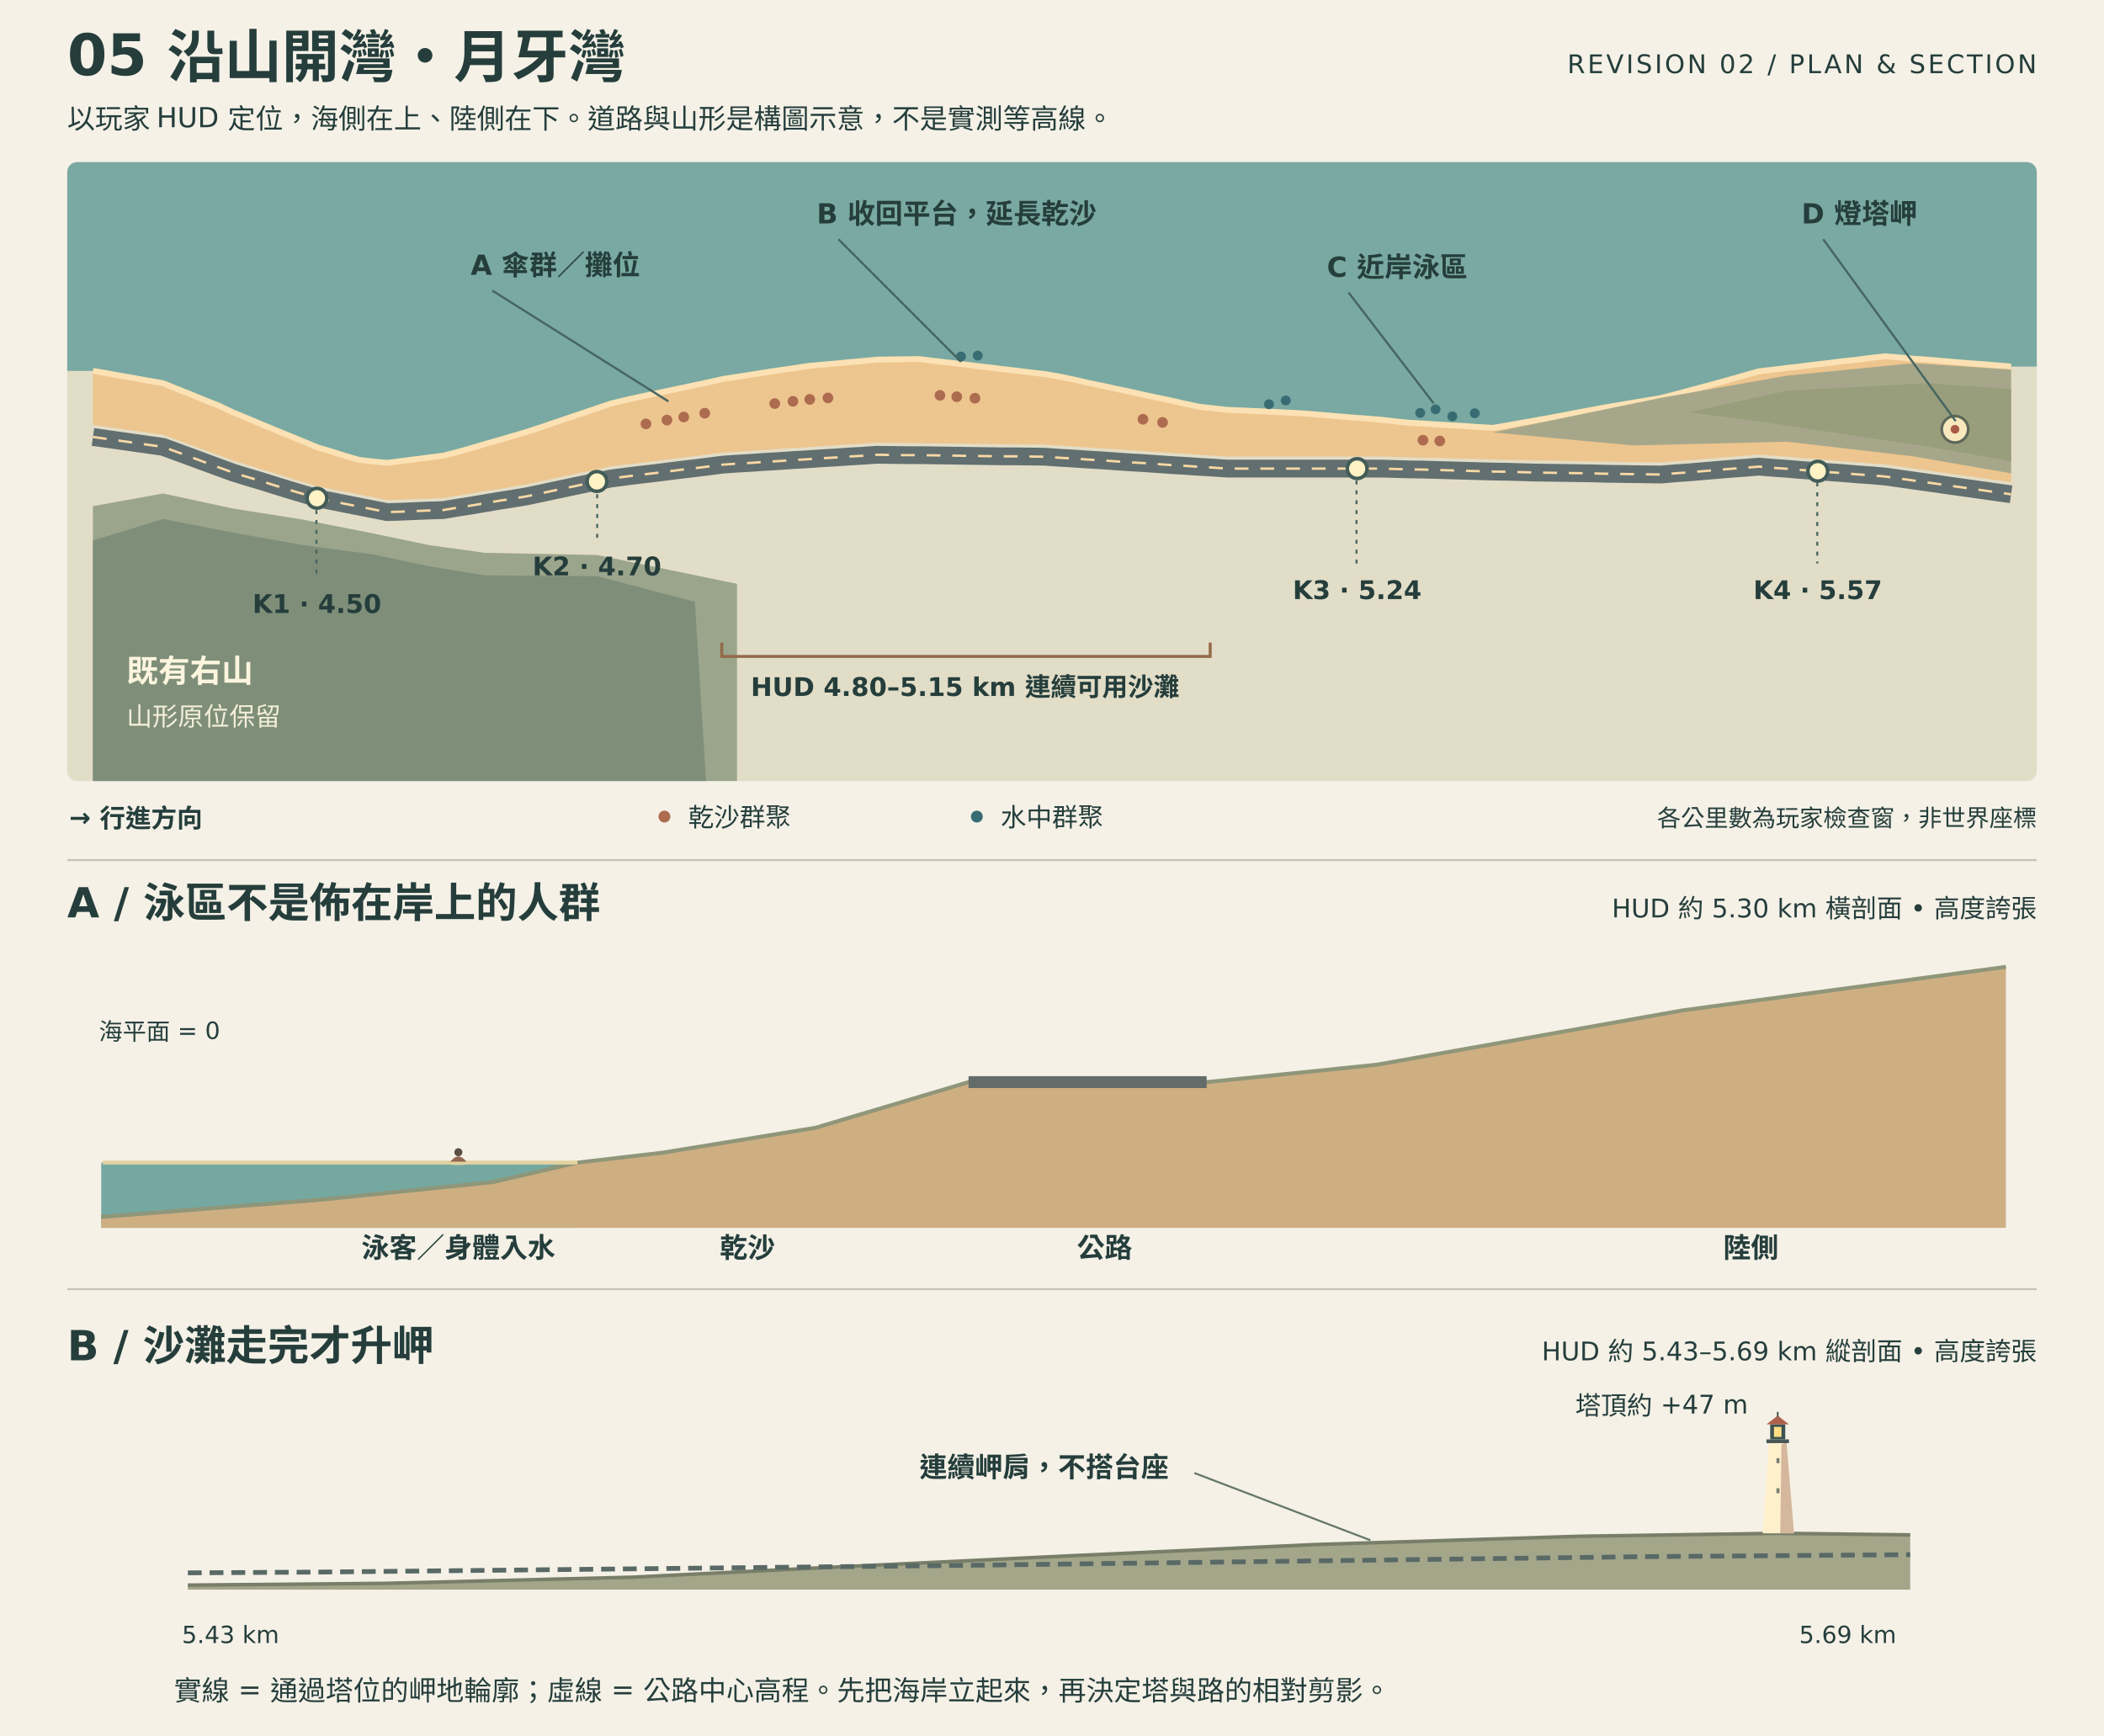
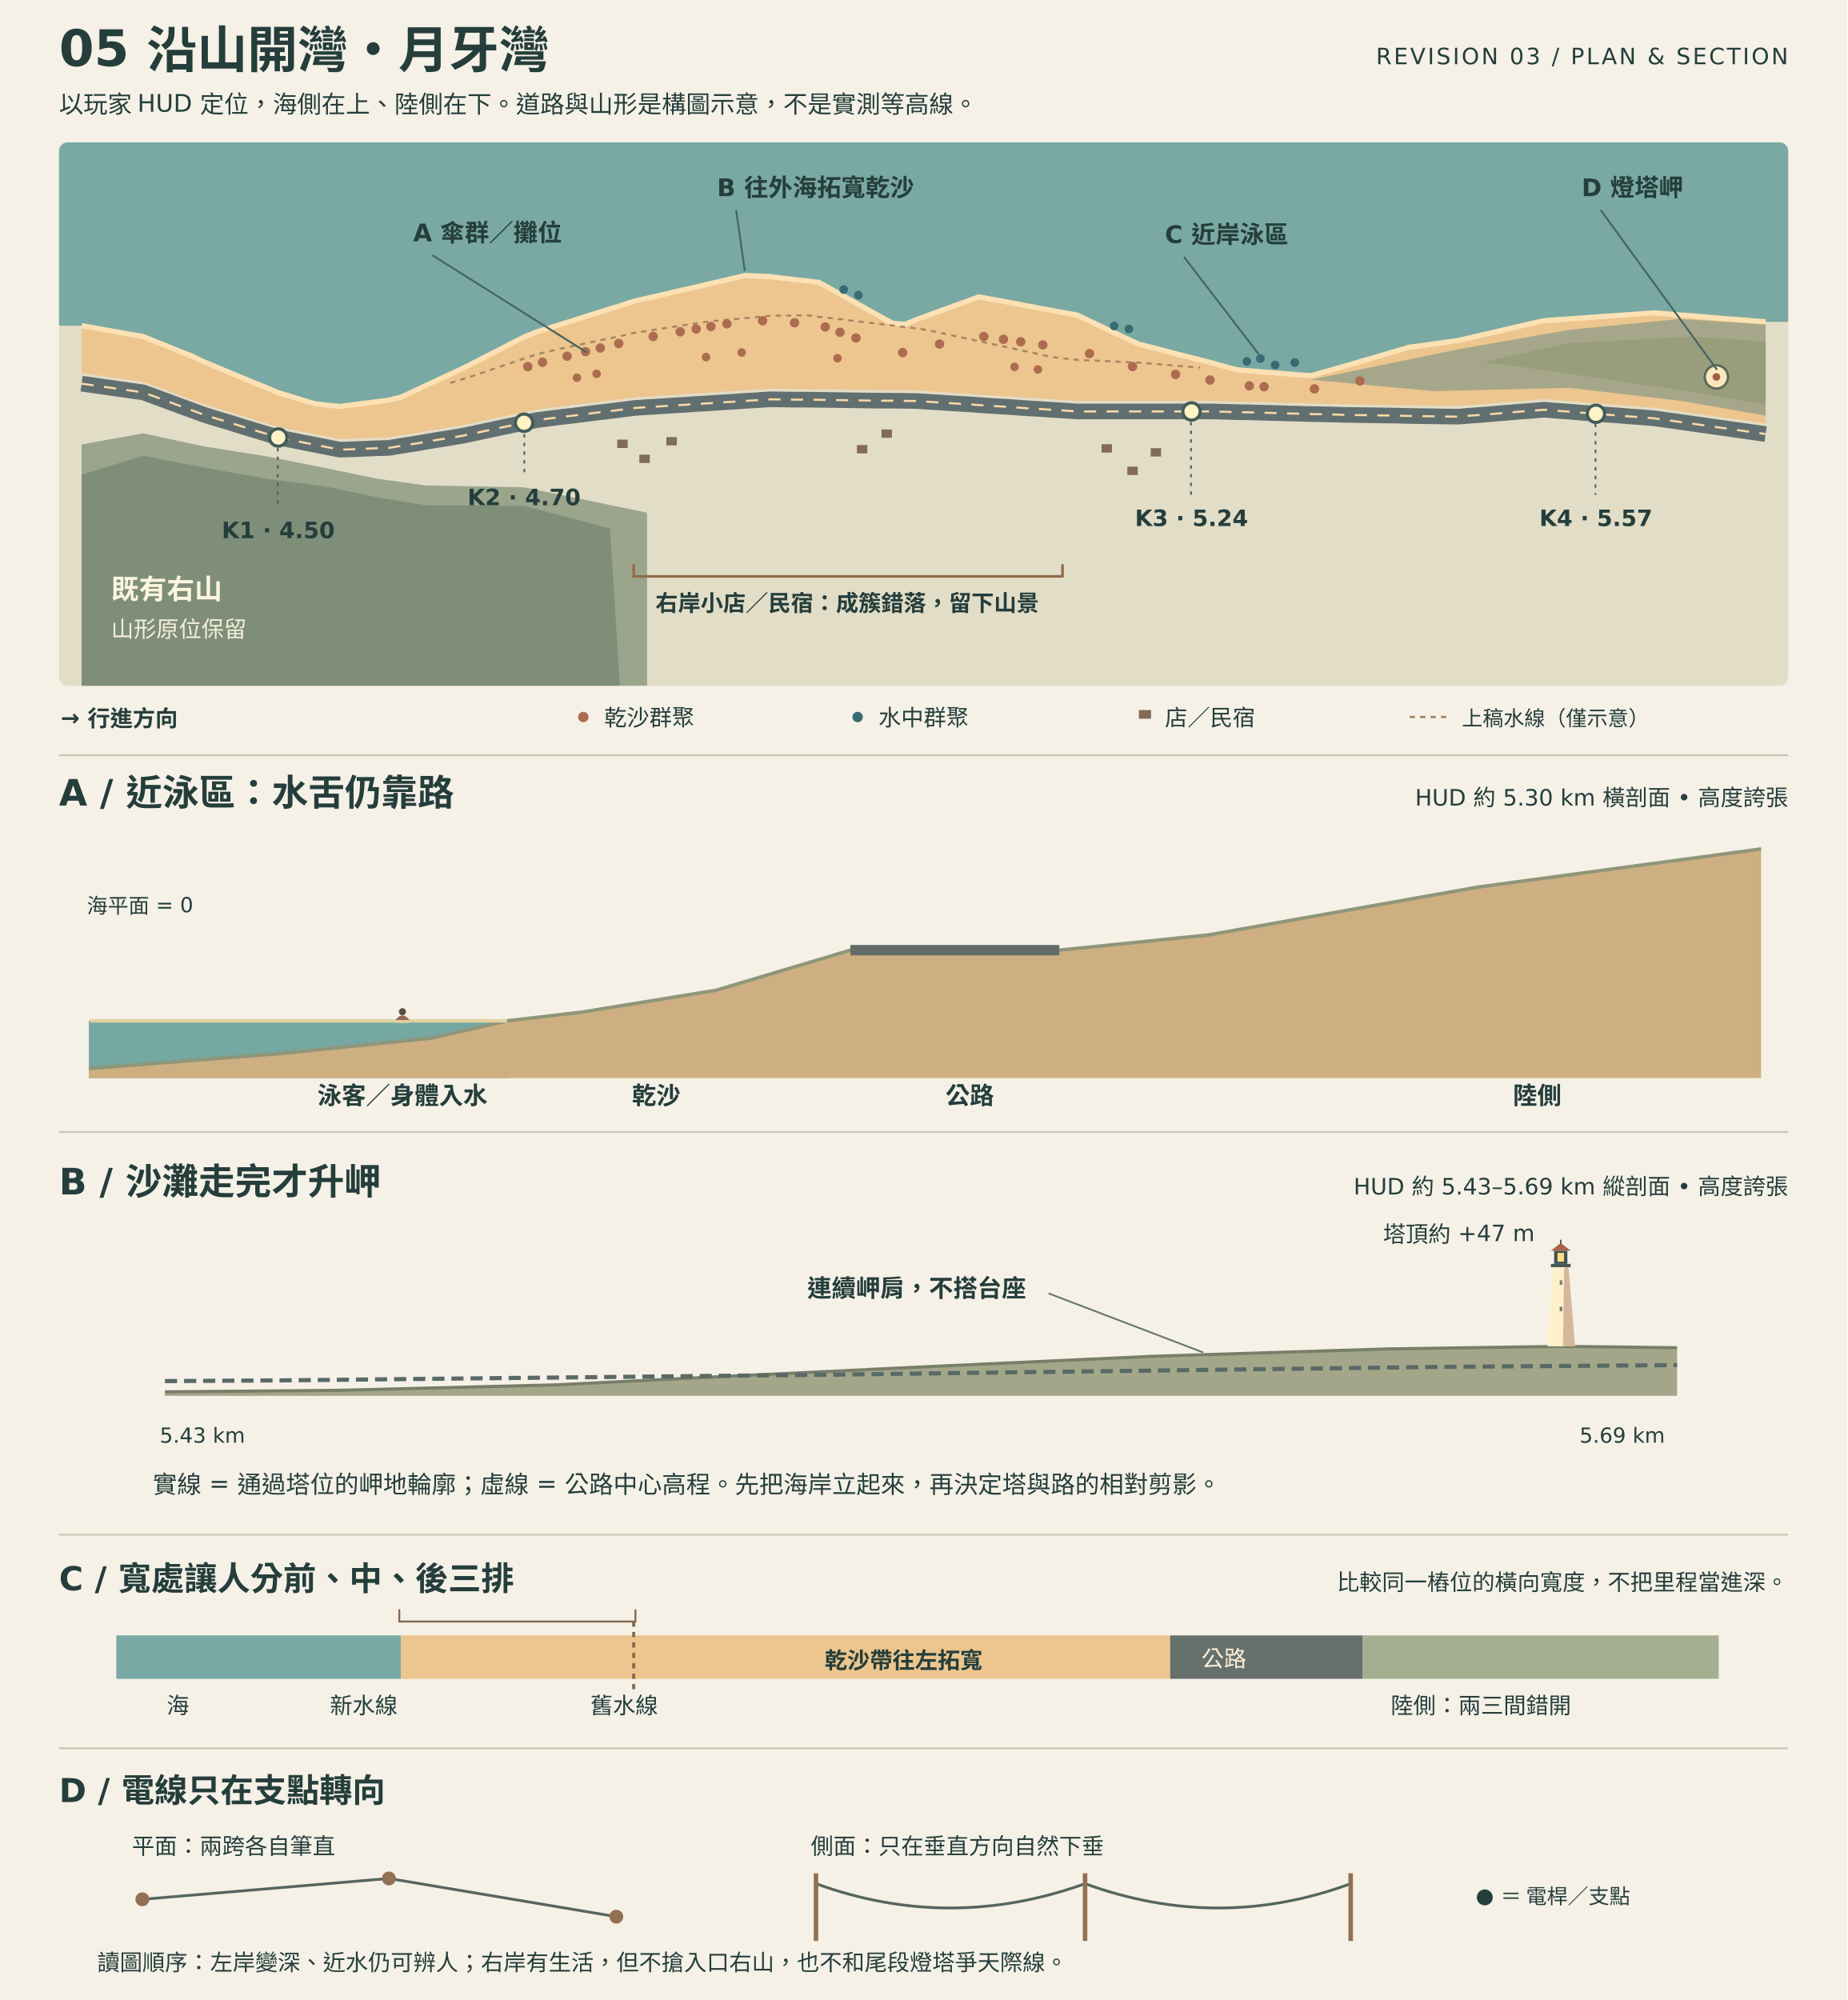
- <svg xmlns="http://www.w3.org/2000/svg" width="1064" height="878" viewBox="0 0 1064 878" font-family="DejaVu Sans, Noto Sans CJK TC, sans-serif">
+ <svg xmlns="http://www.w3.org/2000/svg" width="1064" height="1152" viewBox="0 0 1064 1152" font-family="DejaVu Sans, Noto Sans CJK TC, sans-serif">
  <defs>
    <linearGradient id="sky" x2="0" y2="1" gradientUnits="objectBoundingBox">
      <stop stop-color="#81aeba" />
      <stop offset=".49" stop-color="#e8c49e" />
      <stop offset="1" stop-color="#fbd498" />
    </linearGradient>
    <linearGradient id="sea" x2="0" y2="1">
      <stop stop-color="#7faaa5" />
      <stop offset="1" stop-color="#397e80" />
    </linearGradient>
    <clipPath id="scene">
      <rect width="1000" height="562" />
    </clipPath>
  </defs>
-   <rect x="0" y="0" width="1064" height="878" fill="#f5f1e7" />
+   <rect x="0" y="0" width="1064" height="1152" fill="#f5f1e7" />
  <text x="34" y="38" fill="#253e3c" font-size="29" font-weight="bold">05    沿山開灣・月牙灣</text>
-   <text x="1030" y="37" fill="#253e3c" font-size="13" text-anchor="end" letter-spacing="1.2">REVISION 02   /   PLAN &amp; SECTION</text>
+   <text x="1030" y="37" fill="#253e3c" font-size="13" text-anchor="end" letter-spacing="1.2">REVISION 03   /   PLAN &amp; SECTION</text>
  <text x="34" y="65" fill="#253e3c" font-size="14">以玩家 HUD 定位，海側在上、陸側在下。道路與山形是構圖示意，不是實測等高線。</text>
  <rect x="34" y="82" width="996" height="313" fill="#e2ddc7" rx="5" />
  <defs>
    <clipPath id="map">
      <rect x="34" y="82" width="996" height="313" rx="5" />
    </clipPath>
  </defs>
  <g clip-path="url(#map)">
-     <path d="M31.0,80.0 L1061.0,80.0 L1061.0,185.4 L1017.0,185.4 L1009.9,184.8 L1002.8,184.2 L995.7,183.7 L988.6,183.1 L981.6,182.5 L974.5,181.9 L967.4,181.4 L960.3,180.8 L953.2,180.2 L946.2,181.0 L939.1,181.9 L932.0,182.7 L924.9,183.6 L917.8,184.4 L910.8,185.3 L903.7,186.1 L896.6,187.0 L889.5,187.8 L882.4,189.8 L875.4,191.8 L868.3,193.8 L861.2,195.7 L854.1,197.6 L847.0,199.5 L840.0,201.3 L832.9,202.5 L825.8,203.7 L818.7,204.9 L811.6,206.1 L804.6,207.4 L797.5,208.7 L790.4,210.1 L783.3,211.4 L776.2,212.7 L769.2,213.9 L762.1,215.2 L755.0,216.4 L747.9,216.0 L740.8,215.5 L733.8,215.1 L726.7,214.7 L719.6,214.2 L712.5,213.8 L705.4,213.1 L698.4,212.3 L691.3,211.7 L684.2,211.2 L677.1,210.6 L670.0,210.0 L663.0,209.4 L655.9,208.9 L648.8,208.6 L641.7,208.2 L634.6,207.9 L627.6,207.6 L620.5,207.3 L613.4,206.5 L606.3,205.7 L599.2,204.2 L592.2,202.6 L585.1,201.1 L578.0,199.6 L570.9,198.0 L563.8,196.5 L556.8,195.0 L549.7,193.5 L542.6,191.9 L535.5,190.4 L528.4,189.2 L521.4,188.4 L514.3,187.5 L507.2,186.7 L500.1,185.8 L493.0,185.0 L486.0,184.1 L478.9,183.3 L471.8,182.5 L464.7,181.6 L457.6,181.7 L450.6,181.8 L443.5,181.9 L436.4,182.6 L429.3,183.2 L422.2,183.9 L415.2,184.5 L408.1,185.2 L401.0,186.3 L393.9,187.3 L386.8,188.4 L379.8,189.5 L372.7,190.6 L365.6,191.7 L358.5,193.3 L351.4,194.8 L344.4,196.3 L337.3,197.8 L330.2,199.3 L323.1,200.8 L316.0,202.4 L309.0,204.1 L301.9,206.5 L294.8,208.9 L287.7,211.3 L280.6,213.7 L273.6,216.1 L266.5,218.4 L259.4,220.5 L252.3,222.6 L245.2,224.6 L238.2,226.7 L231.1,228.7 L224.0,230.5 L216.9,231.4 L209.8,232.3 L202.8,233.2 L195.7,234.1 L188.6,233.4 L181.5,232.6 L174.4,230.5 L167.4,228.3 L160.3,226.2 L153.2,223.2 L146.1,220.3 L139.0,217.4 L132.0,214.5 L124.9,211.5 L117.8,208.6 L110.7,205.2 L103.6,202.4 L96.6,199.5 L89.5,196.7 L82.4,193.8 L75.3,192.6 L68.2,191.3 L61.2,190.1 L54.1,188.8 L47.0,187.6 L31.0,187.6Z" fill="#79a9a2" />
-     <path d="M47.0,187.6 L54.1,188.8 L61.2,190.1 L68.2,191.3 L75.3,192.6 L82.4,193.8 L89.5,196.7 L96.6,199.5 L103.6,202.4 L110.7,205.2 L117.8,208.6 L124.9,211.5 L132.0,214.5 L139.0,217.4 L146.1,220.3 L153.2,223.2 L160.3,226.2 L167.4,228.3 L174.4,230.5 L181.5,232.6 L188.6,233.4 L195.7,234.1 L202.8,233.2 L209.8,232.3 L216.9,231.4 L224.0,230.5 L231.1,228.7 L238.2,226.7 L245.2,224.6 L252.3,222.6 L259.4,220.5 L266.5,218.4 L273.6,216.1 L280.6,213.7 L287.7,211.3 L294.8,208.9 L301.9,206.5 L309.0,204.1 L316.0,202.4 L323.1,200.8 L330.2,199.3 L337.3,197.8 L344.4,196.3 L351.4,194.8 L358.5,193.3 L365.6,191.7 L372.7,190.6 L379.8,189.5 L386.8,188.4 L393.9,187.3 L401.0,186.3 L408.1,185.2 L415.2,184.5 L422.2,183.9 L429.3,183.2 L436.4,182.6 L443.5,181.9 L450.6,181.8 L457.6,181.7 L464.7,181.6 L471.8,182.5 L478.9,183.3 L486.0,184.1 L493.0,185.0 L500.1,185.8 L507.2,186.7 L514.3,187.5 L521.4,188.4 L528.4,189.2 L535.5,190.4 L542.6,191.9 L549.7,193.5 L556.8,195.0 L563.8,196.5 L570.9,198.0 L578.0,199.6 L585.1,201.1 L592.2,202.6 L599.2,204.2 L606.3,205.7 L613.4,206.5 L620.5,207.3 L627.6,207.6 L634.6,207.9 L641.7,208.2 L648.8,208.6 L655.9,208.9 L663.0,209.4 L670.0,210.0 L677.1,210.6 L684.2,211.2 L691.3,211.7 L698.4,212.3 L705.4,213.1 L712.5,213.8 L719.6,214.2 L726.7,214.7 L733.8,215.1 L740.8,215.5 L747.9,216.0 L755.0,216.4 L762.1,215.2 L769.2,213.9 L776.2,212.7 L783.3,211.4 L790.4,210.1 L797.5,208.7 L804.6,207.4 L811.6,206.1 L818.7,204.9 L825.8,203.7 L832.9,202.5 L840.0,201.3 L847.0,199.5 L854.1,197.6 L861.2,195.7 L868.3,193.8 L875.4,191.8 L882.4,189.8 L889.5,187.8 L896.6,187.0 L903.7,186.1 L910.8,185.3 L917.8,184.4 L924.9,183.6 L932.0,182.7 L939.1,181.9 L946.2,181.0 L953.2,180.2 L960.3,180.8 L967.4,181.4 L974.5,181.9 L981.6,182.5 L988.6,183.1 L995.7,183.7 L1002.8,184.2 L1009.9,184.8 L1017.0,185.4 L1017.0,243.9 L1009.9,242.9 L1002.8,241.9 L995.7,240.9 L988.6,239.9 L981.6,238.9 L974.5,237.9 L967.4,236.9 L960.3,235.9 L953.2,234.9 L946.2,234.4 L939.1,233.8 L932.0,233.3 L924.9,232.7 L917.8,232.1 L910.8,231.6 L903.7,231.0 L896.6,230.5 L889.5,229.9 L882.4,230.5 L875.4,231.1 L868.3,231.6 L861.2,232.2 L854.1,232.8 L847.0,233.3 L840.0,233.9 L832.9,233.8 L825.8,233.7 L818.7,233.6 L811.6,233.5 L804.6,233.4 L797.5,233.3 L790.4,233.1 L783.3,233.0 L776.2,232.9 L769.2,232.7 L762.1,232.6 L755.0,232.4 L747.9,232.2 L740.8,232.0 L733.8,231.8 L726.7,231.6 L719.6,231.5 L712.5,231.3 L705.4,231.1 L698.4,230.9 L691.3,230.9 L684.2,230.9 L677.1,230.9 L670.0,230.9 L663.0,230.9 L655.9,230.9 L648.8,230.9 L641.7,230.9 L634.6,230.9 L627.6,230.9 L620.5,230.9 L613.4,230.5 L606.3,230.0 L599.2,229.5 L592.2,229.1 L585.1,228.6 L578.0,228.2 L570.9,227.7 L563.8,227.2 L556.8,226.8 L549.7,226.3 L542.6,225.8 L535.5,225.4 L528.4,224.9 L521.4,224.8 L514.3,224.8 L507.2,224.7 L500.1,224.6 L493.0,224.5 L486.0,224.4 L478.9,224.3 L471.8,224.3 L464.7,224.2 L457.6,224.1 L450.6,224.0 L443.5,223.9 L436.4,224.4 L429.3,224.8 L422.2,225.3 L415.2,225.7 L408.1,226.2 L401.0,226.6 L393.9,227.1 L386.8,227.6 L379.8,228.0 L372.7,228.5 L365.6,228.9 L358.5,229.8 L351.4,230.7 L344.4,231.5 L337.3,232.4 L330.2,233.3 L323.1,234.2 L316.0,235.0 L309.0,235.9 L301.9,237.4 L294.8,238.9 L287.7,240.4 L280.6,241.9 L273.6,243.4 L266.5,244.9 L259.4,246.1 L252.3,247.3 L245.2,248.4 L238.2,249.6 L231.1,250.8 L224.0,251.9 L216.9,252.2 L209.8,252.4 L202.8,252.7 L195.7,252.9 L188.6,251.5 L181.5,250.1 L174.4,248.7 L167.4,247.3 L160.3,245.9 L153.2,243.8 L146.1,241.6 L139.0,239.4 L132.0,237.3 L124.9,235.1 L117.8,232.9 L110.7,230.3 L103.6,227.7 L96.6,225.1 L89.5,222.5 L82.4,219.9 L75.3,218.9 L68.2,217.9 L61.2,216.9 L54.1,215.9 L47.0,214.9Z" fill="#edc58e" />
-     <path d="M47.0,187.6 L54.1,188.8 L61.2,190.1 L68.2,191.3 L75.3,192.6 L82.4,193.8 L89.5,196.7 L96.6,199.5 L103.6,202.4 L110.7,205.2 L117.8,208.6 L124.9,211.5 L132.0,214.5 L139.0,217.4 L146.1,220.3 L153.2,223.2 L160.3,226.2 L167.4,228.3 L174.4,230.5 L181.5,232.6 L188.6,233.4 L195.7,234.1 L202.8,233.2 L209.8,232.3 L216.9,231.4 L224.0,230.5 L231.1,228.7 L238.2,226.7 L245.2,224.6 L252.3,222.6 L259.4,220.5 L266.5,218.4 L273.6,216.1 L280.6,213.7 L287.7,211.3 L294.8,208.9 L301.9,206.5 L309.0,204.1 L316.0,202.4 L323.1,200.8 L330.2,199.3 L337.3,197.8 L344.4,196.3 L351.4,194.8 L358.5,193.3 L365.6,191.7 L372.7,190.6 L379.8,189.5 L386.8,188.4 L393.9,187.3 L401.0,186.3 L408.1,185.2 L415.2,184.5 L422.2,183.9 L429.3,183.2 L436.4,182.6 L443.5,181.9 L450.6,181.8 L457.6,181.7 L464.7,181.6 L471.8,182.5 L478.9,183.3 L486.0,184.1 L493.0,185.0 L500.1,185.8 L507.2,186.7 L514.3,187.5 L521.4,188.4 L528.4,189.2 L535.5,190.4 L542.6,191.9 L549.7,193.5 L556.8,195.0 L563.8,196.5 L570.9,198.0 L578.0,199.6 L585.1,201.1 L592.2,202.6 L599.2,204.2 L606.3,205.7 L613.4,206.5 L620.5,207.3 L627.6,207.6 L634.6,207.9 L641.7,208.2 L648.8,208.6 L655.9,208.9 L663.0,209.4 L670.0,210.0 L677.1,210.6 L684.2,211.2 L691.3,211.7 L698.4,212.3 L705.4,213.1 L712.5,213.8 L719.6,214.2 L726.7,214.7 L733.8,215.1 L740.8,215.5 L747.9,216.0 L755.0,216.4 L762.1,215.2 L769.2,213.9 L776.2,212.7 L783.3,211.4 L790.4,210.1 L797.5,208.7 L804.6,207.4 L811.6,206.1 L818.7,204.9 L825.8,203.7 L832.9,202.5 L840.0,201.3 L847.0,199.5 L854.1,197.6 L861.2,195.7 L868.3,193.8 L875.4,191.8 L882.4,189.8 L889.5,187.8 L896.6,187.0 L903.7,186.1 L910.8,185.3 L917.8,184.4 L924.9,183.6 L932.0,182.7 L939.1,181.9 L946.2,181.0 L953.2,180.2 L960.3,180.8 L967.4,181.4 L974.5,181.9 L981.6,182.5 L988.6,183.1 L995.7,183.7 L1002.8,184.2 L1009.9,184.8 L1017.0,185.4" fill="none" stroke="#fbe1b3" stroke-width="3" />
+     <path d="M31.0,80.0 L1061.0,80.0 L1061.0,185.4 L1017.0,185.4 L1009.9,184.8 L1002.8,184.2 L995.7,183.7 L988.6,183.1 L981.6,182.5 L974.5,181.9 L967.4,181.4 L960.3,180.8 L953.2,180.2 L946.2,180.7 L939.1,181.2 L932.0,181.7 L924.9,182.2 L917.8,182.7 L910.8,183.2 L903.7,183.7 L896.6,184.2 L889.5,184.7 L882.4,186.3 L875.4,187.9 L868.3,189.5 L861.2,191.2 L854.1,192.8 L847.0,194.5 L840.0,196.1 L832.9,197.1 L825.8,198.1 L818.7,199.1 L811.6,200.0 L804.6,202.1 L797.5,204.2 L790.4,206.3 L783.3,208.3 L776.2,210.4 L769.2,212.4 L762.1,214.4 L755.0,216.4 L747.9,215.9 L740.8,215.3 L733.8,214.7 L726.7,214.2 L719.6,213.6 L712.5,213.0 L705.4,211.1 L698.4,209.1 L691.3,207.3 L684.2,205.5 L677.1,203.7 L670.0,201.8 L663.0,200.0 L655.9,198.2 L648.8,194.9 L641.7,191.6 L634.6,188.2 L627.6,184.9 L620.5,181.5 L613.4,180.2 L606.3,178.9 L599.2,177.6 L592.2,176.3 L585.1,174.9 L578.0,173.6 L570.9,172.3 L563.8,171.0 L556.8,173.6 L549.7,176.1 L542.6,178.7 L535.5,181.3 L528.4,183.9 L521.4,186.8 L514.3,186.3 L507.2,182.4 L500.1,178.5 L493.0,174.5 L486.0,170.6 L478.9,166.6 L471.8,162.7 L464.7,161.8 L457.6,161.0 L450.6,160.2 L443.5,159.3 L436.4,159.0 L429.3,158.7 L422.2,160.3 L415.2,162.0 L408.1,163.6 L401.0,165.3 L393.9,166.9 L386.8,168.5 L379.8,170.2 L372.7,171.8 L365.6,173.4 L358.5,175.7 L351.4,177.9 L344.4,180.1 L337.3,182.3 L330.2,184.6 L323.1,186.8 L316.0,189.0 L309.0,191.2 L301.9,194.1 L294.8,197.7 L287.7,201.4 L280.6,205.0 L273.6,208.6 L266.5,212.2 L259.4,215.5 L252.3,218.8 L245.2,222.1 L238.2,225.4 L231.1,228.7 L224.0,230.5 L216.9,231.4 L209.8,232.3 L202.8,233.2 L195.7,234.1 L188.6,233.4 L181.5,232.6 L174.4,230.5 L167.4,228.3 L160.3,226.2 L153.2,223.2 L146.1,220.3 L139.0,217.4 L132.0,214.5 L124.9,211.5 L117.8,208.6 L110.7,205.2 L103.6,202.4 L96.6,199.5 L89.5,196.7 L82.4,193.8 L75.3,192.6 L68.2,191.3 L61.2,190.1 L54.1,188.8 L47.0,187.6 L31.0,187.6Z" fill="#79a9a2" />
+     <path d="M47.0,187.6 L54.1,188.8 L61.2,190.1 L68.2,191.3 L75.3,192.6 L82.4,193.8 L89.5,196.7 L96.6,199.5 L103.6,202.4 L110.7,205.2 L117.8,208.6 L124.9,211.5 L132.0,214.5 L139.0,217.4 L146.1,220.3 L153.2,223.2 L160.3,226.2 L167.4,228.3 L174.4,230.5 L181.5,232.6 L188.6,233.4 L195.7,234.1 L202.8,233.2 L209.8,232.3 L216.9,231.4 L224.0,230.5 L231.1,228.7 L238.2,225.4 L245.2,222.1 L252.3,218.8 L259.4,215.5 L266.5,212.2 L273.6,208.6 L280.6,205.0 L287.7,201.4 L294.8,197.7 L301.9,194.1 L309.0,191.2 L316.0,189.0 L323.1,186.8 L330.2,184.6 L337.3,182.3 L344.4,180.1 L351.4,177.9 L358.5,175.7 L365.6,173.4 L372.7,171.8 L379.8,170.2 L386.8,168.5 L393.9,166.9 L401.0,165.3 L408.1,163.6 L415.2,162.0 L422.2,160.3 L429.3,158.7 L436.4,159.0 L443.5,159.3 L450.6,160.2 L457.6,161.0 L464.7,161.8 L471.8,162.7 L478.9,166.6 L486.0,170.6 L493.0,174.5 L500.1,178.5 L507.2,182.4 L514.3,186.3 L521.4,186.8 L528.4,183.9 L535.5,181.3 L542.6,178.7 L549.7,176.1 L556.8,173.6 L563.8,171.0 L570.9,172.3 L578.0,173.6 L585.1,174.9 L592.2,176.3 L599.2,177.6 L606.3,178.9 L613.4,180.2 L620.5,181.5 L627.6,184.9 L634.6,188.2 L641.7,191.6 L648.8,194.9 L655.9,198.2 L663.0,200.0 L670.0,201.8 L677.1,203.7 L684.2,205.5 L691.3,207.3 L698.4,209.1 L705.4,211.1 L712.5,213.0 L719.6,213.6 L726.7,214.2 L733.8,214.7 L740.8,215.3 L747.9,215.9 L755.0,216.4 L762.1,214.4 L769.2,212.4 L776.2,210.4 L783.3,208.3 L790.4,206.3 L797.5,204.2 L804.6,202.1 L811.6,200.0 L818.7,199.1 L825.8,198.1 L832.9,197.1 L840.0,196.1 L847.0,194.5 L854.1,192.8 L861.2,191.2 L868.3,189.5 L875.4,187.9 L882.4,186.3 L889.5,184.7 L896.6,184.2 L903.7,183.7 L910.8,183.2 L917.8,182.7 L924.9,182.2 L932.0,181.7 L939.1,181.2 L946.2,180.7 L953.2,180.2 L960.3,180.8 L967.4,181.4 L974.5,181.9 L981.6,182.5 L988.6,183.1 L995.7,183.7 L1002.8,184.2 L1009.9,184.8 L1017.0,185.4 L1017.0,243.9 L1009.9,242.9 L1002.8,241.9 L995.7,240.9 L988.6,239.9 L981.6,238.9 L974.5,237.9 L967.4,236.9 L960.3,235.9 L953.2,234.9 L946.2,234.4 L939.1,233.8 L932.0,233.3 L924.9,232.7 L917.8,232.1 L910.8,231.6 L903.7,231.0 L896.6,230.5 L889.5,229.9 L882.4,230.5 L875.4,231.1 L868.3,231.6 L861.2,232.2 L854.1,232.8 L847.0,233.3 L840.0,233.9 L832.9,233.8 L825.8,233.7 L818.7,233.6 L811.6,233.5 L804.6,233.4 L797.5,233.3 L790.4,233.1 L783.3,233.0 L776.2,232.9 L769.2,232.7 L762.1,232.6 L755.0,232.4 L747.9,232.2 L740.8,232.0 L733.8,231.8 L726.7,231.6 L719.6,231.5 L712.5,231.3 L705.4,231.1 L698.4,230.9 L691.3,230.9 L684.2,230.9 L677.1,230.9 L670.0,230.9 L663.0,230.9 L655.9,230.9 L648.8,230.9 L641.7,230.9 L634.6,230.9 L627.6,230.9 L620.5,230.9 L613.4,230.5 L606.3,230.0 L599.2,229.5 L592.2,229.1 L585.1,228.6 L578.0,228.2 L570.9,227.7 L563.8,227.2 L556.8,226.8 L549.7,226.3 L542.6,225.8 L535.5,225.4 L528.4,224.9 L521.4,224.8 L514.3,224.8 L507.2,224.7 L500.1,224.6 L493.0,224.5 L486.0,224.4 L478.9,224.3 L471.8,224.3 L464.7,224.2 L457.6,224.1 L450.6,224.0 L443.5,223.9 L436.4,224.4 L429.3,224.8 L422.2,225.3 L415.2,225.7 L408.1,226.2 L401.0,226.6 L393.9,227.1 L386.8,227.6 L379.8,228.0 L372.7,228.5 L365.6,228.9 L358.5,229.8 L351.4,230.7 L344.4,231.5 L337.3,232.4 L330.2,233.3 L323.1,234.2 L316.0,235.0 L309.0,235.9 L301.9,237.4 L294.8,238.9 L287.7,240.4 L280.6,241.9 L273.6,243.4 L266.5,244.9 L259.4,246.1 L252.3,247.3 L245.2,248.4 L238.2,249.6 L231.1,250.8 L224.0,251.9 L216.9,252.2 L209.8,252.4 L202.8,252.7 L195.7,252.9 L188.6,251.5 L181.5,250.1 L174.4,248.7 L167.4,247.3 L160.3,245.9 L153.2,243.8 L146.1,241.6 L139.0,239.4 L132.0,237.3 L124.9,235.1 L117.8,232.9 L110.7,230.3 L103.6,227.7 L96.6,225.1 L89.5,222.5 L82.4,219.9 L75.3,218.9 L68.2,217.9 L61.2,216.9 L54.1,215.9 L47.0,214.9Z" fill="#edc58e" />
+     <path d="M47.0,187.6 L54.1,188.8 L61.2,190.1 L68.2,191.3 L75.3,192.6 L82.4,193.8 L89.5,196.7 L96.6,199.5 L103.6,202.4 L110.7,205.2 L117.8,208.6 L124.9,211.5 L132.0,214.5 L139.0,217.4 L146.1,220.3 L153.2,223.2 L160.3,226.2 L167.4,228.3 L174.4,230.5 L181.5,232.6 L188.6,233.4 L195.7,234.1 L202.8,233.2 L209.8,232.3 L216.9,231.4 L224.0,230.5 L231.1,228.7 L238.2,225.4 L245.2,222.1 L252.3,218.8 L259.4,215.5 L266.5,212.2 L273.6,208.6 L280.6,205.0 L287.7,201.4 L294.8,197.7 L301.9,194.1 L309.0,191.2 L316.0,189.0 L323.1,186.8 L330.2,184.6 L337.3,182.3 L344.4,180.1 L351.4,177.9 L358.5,175.7 L365.6,173.4 L372.7,171.8 L379.8,170.2 L386.8,168.5 L393.9,166.9 L401.0,165.3 L408.1,163.6 L415.2,162.0 L422.2,160.3 L429.3,158.7 L436.4,159.0 L443.5,159.3 L450.6,160.2 L457.6,161.0 L464.7,161.8 L471.8,162.7 L478.9,166.6 L486.0,170.6 L493.0,174.5 L500.1,178.5 L507.2,182.4 L514.3,186.3 L521.4,186.8 L528.4,183.9 L535.5,181.3 L542.6,178.7 L549.7,176.1 L556.8,173.6 L563.8,171.0 L570.9,172.3 L578.0,173.6 L585.1,174.9 L592.2,176.3 L599.2,177.6 L606.3,178.9 L613.4,180.2 L620.5,181.5 L627.6,184.9 L634.6,188.2 L641.7,191.6 L648.8,194.9 L655.9,198.2 L663.0,200.0 L670.0,201.8 L677.1,203.7 L684.2,205.5 L691.3,207.3 L698.4,209.1 L705.4,211.1 L712.5,213.0 L719.6,213.6 L726.7,214.2 L733.8,214.7 L740.8,215.3 L747.9,215.9 L755.0,216.4 L762.1,214.4 L769.2,212.4 L776.2,210.4 L783.3,208.3 L790.4,206.3 L797.5,204.2 L804.6,202.1 L811.6,200.0 L818.7,199.1 L825.8,198.1 L832.9,197.1 L840.0,196.1 L847.0,194.5 L854.1,192.8 L861.2,191.2 L868.3,189.5 L875.4,187.9 L882.4,186.3 L889.5,184.7 L896.6,184.2 L903.7,183.7 L910.8,183.2 L917.8,182.7 L924.9,182.2 L932.0,181.7 L939.1,181.2 L946.2,180.7 L953.2,180.2 L960.3,180.8 L967.4,181.4 L974.5,181.9 L981.6,182.5 L988.6,183.1 L995.7,183.7 L1002.8,184.2 L1009.9,184.8 L1017.0,185.4" fill="none" stroke="#fbe1b3" stroke-width="3" />
+     <path d="M259.4,220.5 L266.5,218.4 L273.6,216.1 L280.6,213.7 L287.7,211.3 L294.8,208.9 L301.9,206.5 L309.0,204.1 L316.0,202.4 L323.1,200.8 L330.2,199.3 L337.3,197.8 L344.4,196.3 L351.4,194.8 L358.5,193.3 L365.6,191.7 L372.7,190.6 L379.8,189.5 L386.8,188.4 L393.9,187.3 L401.0,186.3 L408.1,185.2 L415.2,184.5 L422.2,183.9 L429.3,183.2 L436.4,182.6 L443.5,181.9 L450.6,181.8 L457.6,181.7 L464.7,181.6 L471.8,182.5 L478.9,183.3 L486.0,184.1 L493.0,185.0 L500.1,185.8 L507.2,186.7 L514.3,187.5 L521.4,188.4 L528.4,189.2 L535.5,190.4 L542.6,191.9 L549.7,193.5 L556.8,195.0 L563.8,196.5 L570.9,198.0 L578.0,199.6 L585.1,201.1 L592.2,202.6 L599.2,204.2 L606.3,205.7 L613.4,206.5 L620.5,207.3 L627.6,207.6 L634.6,207.9 L641.7,208.2 L648.8,208.6 L655.9,208.9 L663.0,209.4 L670.0,210.0 L677.1,210.6 L684.2,211.2 L691.3,211.7" fill="none" stroke="#a58460" stroke-width="1.15" stroke-dasharray="3 3" />
    <path d="M47.0,256.0 L82.4,249.6 L117.8,257.2 L153.2,262.8 L188.6,269.8 L216.9,275.7 L245.2,279.6 L301.9,280.7 L372.7,295.3 L372.7,416.9 L47.0,403.4Z" fill="#9aa58c" />
    <path d="M47.0,273.4 L82.4,262.5 L117.8,269.4 L153.2,275.7 L188.6,280.4 L216.9,286.4 L245.2,291.0 L301.9,291.4 L351.4,304.4 L358.5,418.3 L47.0,403.4Z" fill="#7e8e79" />
    <path d="M755.0,218.7 L840.0,201.2 L903.7,190.0 L967.4,183.7 L1017.0,186.9 L1017.0,239.4 L967.4,230.8 L903.7,223.4 L825.8,225.3Z" fill="#a6a78a" />
    <path d="M854.1,208.5 L903.7,197.6 L974.5,193.8 L1017.0,196.8 L1017.0,233.3 L974.5,225.8 L889.5,213.2Z" fill="#989d7c" />
    <path d="M47.0,221.0 L54.1,222.0 L61.2,223.0 L68.2,224.0 L75.3,225.0 L82.4,226.0 L89.5,228.6 L96.6,231.2 L103.6,233.8 L110.7,236.4 L117.8,239.0 L124.9,241.2 L132.0,243.3 L139.0,245.5 L146.1,247.7 L153.2,249.8 L160.3,252.0 L167.4,253.4 L174.4,254.8 L181.5,256.2 L188.6,257.6 L195.7,259.0 L202.8,258.8 L209.8,258.5 L216.9,258.2 L224.0,258.0 L231.1,256.8 L238.2,255.7 L245.2,254.5 L252.3,253.3 L259.4,252.2 L266.5,251.0 L273.6,249.5 L280.6,248.0 L287.7,246.5 L294.8,245.0 L301.9,243.5 L309.0,242.0 L316.0,241.1 L323.1,240.2 L330.2,239.4 L337.3,238.5 L344.4,237.6 L351.4,236.8 L358.5,235.9 L365.6,235.0 L372.7,234.5 L379.8,234.1 L386.8,233.6 L393.9,233.2 L401.0,232.7 L408.1,232.3 L415.2,231.8 L422.2,231.4 L429.3,230.9 L436.4,230.5 L443.5,230.0 L450.6,230.1 L457.6,230.2 L464.7,230.2 L471.8,230.3 L478.9,230.4 L486.0,230.5 L493.0,230.6 L500.1,230.7 L507.2,230.8 L514.3,230.8 L521.4,230.9 L528.4,231.0 L535.5,231.5 L542.6,231.9 L549.7,232.4 L556.8,232.8 L563.8,233.3 L570.9,233.8 L578.0,234.2 L585.1,234.7 L592.2,235.2 L599.2,235.6 L606.3,236.1 L613.4,236.5 L620.5,237.0 L627.6,237.0 L634.6,237.0 L641.7,237.0 L648.8,237.0 L655.9,237.0 L663.0,237.0 L670.0,237.0 L677.1,237.0 L684.2,237.0 L691.3,237.0 L698.4,237.0 L705.4,237.2 L712.5,237.4 L719.6,237.5 L726.7,237.7 L733.8,237.9 L740.8,238.1 L747.9,238.3 L755.0,238.5 L762.1,238.6 L769.2,238.8 L776.2,239.0 L783.3,239.1 L790.4,239.2 L797.5,239.3 L804.6,239.4 L811.6,239.6 L818.7,239.7 L825.8,239.8 L832.9,239.9 L840.0,240.0 L847.0,239.4 L854.1,238.9 L861.2,238.3 L868.3,237.7 L875.4,237.1 L882.4,236.6 L889.5,236.0 L896.6,236.6 L903.7,237.1 L910.8,237.7 L917.8,238.2 L924.9,238.8 L932.0,239.3 L939.1,239.9 L946.2,240.4 L953.2,241.0 L960.3,242.0 L967.4,243.0 L974.5,244.0 L981.6,245.0 L988.6,246.0 L995.7,247.0 L1002.8,248.0 L1009.9,249.0 L1017.0,250.0" fill="none" stroke="#626f70" stroke-width="9" />
    <path d="M47.0,221.0 L54.1,222.0 L61.2,223.0 L68.2,224.0 L75.3,225.0 L82.4,226.0 L89.5,228.6 L96.6,231.2 L103.6,233.8 L110.7,236.4 L117.8,239.0 L124.9,241.2 L132.0,243.3 L139.0,245.5 L146.1,247.7 L153.2,249.8 L160.3,252.0 L167.4,253.4 L174.4,254.8 L181.5,256.2 L188.6,257.6 L195.7,259.0 L202.8,258.8 L209.8,258.5 L216.9,258.2 L224.0,258.0 L231.1,256.8 L238.2,255.7 L245.2,254.5 L252.3,253.3 L259.4,252.2 L266.5,251.0 L273.6,249.5 L280.6,248.0 L287.7,246.5 L294.8,245.0 L301.9,243.5 L309.0,242.0 L316.0,241.1 L323.1,240.2 L330.2,239.4 L337.3,238.5 L344.4,237.6 L351.4,236.8 L358.5,235.9 L365.6,235.0 L372.7,234.5 L379.8,234.1 L386.8,233.6 L393.9,233.2 L401.0,232.7 L408.1,232.3 L415.2,231.8 L422.2,231.4 L429.3,230.9 L436.4,230.5 L443.5,230.0 L450.6,230.1 L457.6,230.2 L464.7,230.2 L471.8,230.3 L478.9,230.4 L486.0,230.5 L493.0,230.6 L500.1,230.7 L507.2,230.8 L514.3,230.8 L521.4,230.9 L528.4,231.0 L535.5,231.5 L542.6,231.9 L549.7,232.4 L556.8,232.8 L563.8,233.3 L570.9,233.8 L578.0,234.2 L585.1,234.7 L592.2,235.2 L599.2,235.6 L606.3,236.1 L613.4,236.5 L620.5,237.0 L627.6,237.0 L634.6,237.0 L641.7,237.0 L648.8,237.0 L655.9,237.0 L663.0,237.0 L670.0,237.0 L677.1,237.0 L684.2,237.0 L691.3,237.0 L698.4,237.0 L705.4,237.2 L712.5,237.4 L719.6,237.5 L726.7,237.7 L733.8,237.9 L740.8,238.1 L747.9,238.3 L755.0,238.5 L762.1,238.6 L769.2,238.8 L776.2,239.0 L783.3,239.1 L790.4,239.2 L797.5,239.3 L804.6,239.4 L811.6,239.6 L818.7,239.7 L825.8,239.8 L832.9,239.9 L840.0,240.0 L847.0,239.4 L854.1,238.9 L861.2,238.3 L868.3,237.7 L875.4,237.1 L882.4,236.6 L889.5,236.0 L896.6,236.6 L903.7,237.1 L910.8,237.7 L917.8,238.2 L924.9,238.8 L932.0,239.3 L939.1,239.9 L946.2,240.4 L953.2,241.0 L960.3,242.0 L967.4,243.0 L974.5,244.0 L981.6,245.0 L988.6,246.0 L995.7,247.0 L1002.8,248.0 L1009.9,249.0 L1017.0,250.0" fill="none" stroke="#f8d9a5" stroke-width="1.2" stroke-dasharray="7 6" />
-     <circle cx="326.66" cy="214.389" r="2.7" fill="#ad6b50" />
-     <circle cx="337.28" cy="212.459" r="2.7" fill="#ad6b50" />
-     <circle cx="345.776" cy="210.915" r="2.7" fill="#ad6b50" />
-     <circle cx="356.396" cy="208.985" r="2.7" fill="#ad6b50" />
-     <circle cx="391.796" cy="204.108" r="2.7" fill="#ad6b50" />
-     <circle cx="401.0" cy="202.982" r="2.7" fill="#ad6b50" />
-     <circle cx="409.496" cy="202.001" r="2.7" fill="#ad6b50" />
-     <circle cx="418.7" cy="201.252" r="2.7" fill="#ad6b50" />
-     <circle cx="475.34" cy="199.975" r="2.7" fill="#ad6b50" />
-     <circle cx="483.836" cy="200.659" r="2.7" fill="#ad6b50" />
-     <circle cx="493.04" cy="201.399" r="2.7" fill="#ad6b50" />
-     <circle cx="578.0" cy="212.051" r="2.7" fill="#ad6b50" />
-     <circle cx="587.912" cy="213.65" r="2.7" fill="#ad6b50" />
-     <circle cx="719.6" cy="222.629" r="2.7" fill="#ad6b50" />
-     <circle cx="728.096" cy="223.042" r="2.7" fill="#ad6b50" />
-     <circle cx="485.96" cy="180.34" r="2.5" fill="#376c72" />
-     <circle cx="494.456" cy="179.832" r="2.5" fill="#376c72" />
-     <circle cx="641.72" cy="204.429" r="2.5" fill="#376c72" />
-     <circle cx="650.216" cy="202.539" r="2.5" fill="#376c72" />
-     <circle cx="718.184" cy="208.832" r="2.5" fill="#376c72" />
-     <circle cx="725.972" cy="207.03" r="2.5" fill="#376c72" />
-     <circle cx="734.468" cy="210.593" r="2.5" fill="#376c72" />
-     <circle cx="745.796" cy="209.009" r="2.5" fill="#376c72" />
+     <circle cx="304.004" cy="211.175" r="2.7" fill="#ad6b50" />
+     <circle cx="312.5" cy="208.649" r="2.7" fill="#ad6b50" />
+     <circle cx="326.66" cy="205.17" r="2.7" fill="#ad6b50" />
+     <circle cx="337.28" cy="202.56" r="2.7" fill="#ad6b50" />
+     <circle cx="345.776" cy="200.473" r="2.7" fill="#ad6b50" />
+     <circle cx="356.396" cy="197.863" r="2.7" fill="#ad6b50" />
+     <circle cx="376.22" cy="193.785" r="2.7" fill="#ad6b50" />
+     <circle cx="391.796" cy="191.12" r="2.7" fill="#ad6b50" />
+     <circle cx="401.0" cy="189.546" r="2.7" fill="#ad6b50" />
+     <circle cx="409.496" cy="188.092" r="2.7" fill="#ad6b50" />
+     <circle cx="418.7" cy="186.518" r="2.7" fill="#ad6b50" />
+     <circle cx="439.232" cy="184.746" r="2.7" fill="#ad6b50" />
+     <circle cx="457.64" cy="185.904" r="2.7" fill="#ad6b50" />
+     <circle cx="475.34" cy="188.32" r="2.7" fill="#ad6b50" />
+     <circle cx="483.836" cy="191.383" r="2.7" fill="#ad6b50" />
+     <circle cx="493.04" cy="194.702" r="2.7" fill="#ad6b50" />
+     <circle cx="519.944" cy="203.078" r="2.7" fill="#ad6b50" />
+     <circle cx="541.184" cy="198.172" r="2.7" fill="#ad6b50" />
+     <circle cx="566.672" cy="193.826" r="2.7" fill="#ad6b50" />
+     <circle cx="578.0" cy="195.44" r="2.7" fill="#ad6b50" />
+     <circle cx="587.912" cy="196.853" r="2.7" fill="#ad6b50" />
+     <circle cx="600.656" cy="198.668" r="2.7" fill="#ad6b50" />
+     <circle cx="627.56" cy="203.633" r="2.7" fill="#ad6b50" />
+     <circle cx="652.34" cy="211.124" r="2.7" fill="#ad6b50" />
+     <circle cx="677.12" cy="215.659" r="2.7" fill="#ad6b50" />
+     <circle cx="696.944" cy="218.894" r="2.7" fill="#ad6b50" />
+     <circle cx="719.6" cy="222.224" r="2.7" fill="#ad6b50" />
+     <circle cx="728.096" cy="222.734" r="2.7" fill="#ad6b50" />
+     <circle cx="757.124" cy="223.984" r="2.7" fill="#ad6b50" />
+     <circle cx="783.32" cy="219.412" r="2.7" fill="#ad6b50" />
+     <circle cx="485.96" cy="166.777" r="2.5" fill="#376c72" />
+     <circle cx="494.456" cy="169.987" r="2.5" fill="#376c72" />
+     <circle cx="641.72" cy="187.752" r="2.5" fill="#376c72" />
+     <circle cx="650.216" cy="189.485" r="2.5" fill="#376c72" />
+     <circle cx="718.184" cy="208.173" r="2.5" fill="#376c72" />
+     <circle cx="725.972" cy="206.511" r="2.5" fill="#376c72" />
+     <circle cx="734.468" cy="210.225" r="2.5" fill="#376c72" />
+     <circle cx="745.796" cy="208.844" r="2.5" fill="#376c72" />
+     <circle cx="332.324" cy="217.581" r="2.45" fill="#ad6b50" />
+     <circle cx="343.652" cy="215.338" r="2.45" fill="#ad6b50" />
+     <circle cx="406.664" cy="205.681" r="2.45" fill="#ad6b50" />
+     <circle cx="427.196" cy="203.026" r="2.45" fill="#ad6b50" />
+     <circle cx="482.42" cy="206.336" r="2.45" fill="#ad6b50" />
+     <circle cx="584.372" cy="211.308" r="2.45" fill="#ad6b50" />
+     <circle cx="597.824" cy="212.819" r="2.45" fill="#ad6b50" />
+     <rect x="355.52" y="253.235" width="6" height="4.8" fill="#826c56" />
+     <rect x="368.264" y="261.876" width="6" height="4.8" fill="#826c56" />
+     <rect x="383.84" y="251.756" width="6" height="4.8" fill="#826c56" />
+     <rect x="493.58" y="256.345" width="6" height="4.8" fill="#826c56" />
+     <rect x="507.74" y="247.392" width="6" height="4.8" fill="#826c56" />
+     <rect x="634.472" y="255.88" width="6" height="4.8" fill="#826c56" />
+     <rect x="649.34" y="268.8" width="6" height="4.8" fill="#826c56" />
+     <rect x="662.792" y="258.16" width="6" height="4.8" fill="#826c56" />
    <circle cx="988.64" cy="217.12" r="6.7" fill="#f9e8be" stroke="#5e6859" stroke-width="1.4" />
    <circle cx="988.64" cy="217.12" r="2.2" fill="#a75b48" />
    <circle cx="160.28" cy="252.0" r="5" fill="#fff2c5" stroke="#425c57" stroke-width="1.8" />
    <circle cx="301.88" cy="243.5" r="5" fill="#fff2c5" stroke="#425c57" stroke-width="1.8" />
    <circle cx="686.324" cy="237.0" r="5" fill="#fff2c5" stroke="#425c57" stroke-width="1.8" />
    <circle cx="919.256" cy="238.333" r="5" fill="#fff2c5" stroke="#425c57" stroke-width="1.8" />
  </g>
  <path d="M338 203 L249 147" fill="none" stroke="#476662" stroke-width="1.1" />
  <text x="238" y="139" fill="#253e3c" font-size="14" font-weight="bold">A  傘群／攤位</text>
-   <path d="M486 183 L424 121" fill="none" stroke="#476662" stroke-width="1.1" />
-   <text x="413" y="113" fill="#253e3c" font-size="14" font-weight="bold">B  收回平台，延長乾沙</text>
+   <path d="M429 156 L424 121" fill="none" stroke="#476662" stroke-width="1.1" />
+   <text x="413" y="113" fill="#253e3c" font-size="14" font-weight="bold">B  往外海拓寬乾沙</text>
  <path d="M725 204 L682 148" fill="none" stroke="#476662" stroke-width="1.1" />
  <text x="671" y="140" fill="#253e3c" font-size="14" font-weight="bold">C  近岸泳區</text>
  <path d="M989 213 L922 121" fill="none" stroke="#476662" stroke-width="1.1" />
  <text x="911" y="113" fill="#253e3c" font-size="14" font-weight="bold">D  燈塔岬</text>
  <text x="64" y="345" fill="#fdf5dd" font-size="16" font-weight="bold">既有右山</text>
  <text x="64" y="367" fill="#f4efda" font-size="13">山形原位保留</text>
  <path d="M160 258V292" fill="none" stroke="#47645c" stroke-width="1" stroke-dasharray="2 3" />
  <text x="160.28" y="310" fill="#253e3c" font-size="13" text-anchor="middle" font-weight="bold">K1 · 4.50</text>
  <path d="M302 250V273" fill="none" stroke="#47645c" stroke-width="1" stroke-dasharray="2 3" />
  <text x="301.88" y="291" fill="#253e3c" font-size="13" text-anchor="middle" font-weight="bold">K2 · 4.70</text>
  <path d="M686 243V285" fill="none" stroke="#47645c" stroke-width="1" stroke-dasharray="2 3" />
  <text x="686.324" y="303" fill="#253e3c" font-size="13" text-anchor="middle" font-weight="bold">K3 · 5.24</text>
  <path d="M919 244V285" fill="none" stroke="#47645c" stroke-width="1" stroke-dasharray="2 3" />
  <text x="919.256" y="303" fill="#253e3c" font-size="13" text-anchor="middle" font-weight="bold">K4 · 5.57</text>
  <path d="M365 325v7h247v-7" fill="none" stroke="#936a48" stroke-width="1.5" />
-   <text x="488" y="352" fill="#253e3c" font-size="13" text-anchor="middle" font-weight="bold">HUD 4.80–5.15 km  連續可用沙灘</text>
+   <text x="488" y="352" fill="#253e3c" font-size="13" text-anchor="middle" font-weight="bold">右岸小店／民宿：成簇錯落，留下山景</text>
  <text x="35" y="418" fill="#253e3c" font-size="13" font-weight="bold">→  行進方向</text>
  <circle cx="336" cy="413" r="3" fill="#ad6b50" />
  <text x="348" y="418" fill="#253e3c" font-size="13">乾沙群聚</text>
  <circle cx="494" cy="413" r="3" fill="#376c72" />
  <text x="506" y="418" fill="#253e3c" font-size="13">水中群聚</text>
-   <text x="1030" y="418" fill="#253e3c" font-size="12" text-anchor="end">各公里數為玩家檢查窗，非世界座標</text>
+   <rect x="656" y="409" width="7" height="5" fill="#826c56" />
+   <text x="671" y="418" fill="#253e3c" font-size="13">店／民宿</text>
+   <path d="M812 413h22" fill="none" stroke="#a58460" stroke-width="1.3" stroke-dasharray="3 3" />
+   <text x="842" y="418" fill="#253e3c" font-size="12">上稿水線（僅示意）</text>
  <path d="M34 435H1030" fill="none" stroke="#c8c4b3" stroke-width="1" />
-   <text x="34" y="464" fill="#253e3c" font-size="21" font-weight="bold">A   /   泳區不是佈在岸上的人群</text>
+   <text x="34" y="464" fill="#253e3c" font-size="21" font-weight="bold">A   /   近泳區：水舌仍靠路</text>
  <text x="1030" y="464" fill="#253e3c" font-size="13" text-anchor="end">HUD 約 5.30 km  橫剖面   •   高度誇張</text>
  <path d="M51.2,588.0 L292.0,588.0 L292.0,621.0 L51.2,621.0Z" fill="#75a8a0" />
  <path d="M51.2,615.5 L163.0,606.7 L249.0,597.9 L292.0,588.0 L335.0,583.0 L412.4,570.4 L464.0,555.0 L489.8,547.3 L610.2,547.3 L696.2,538.5 L851.0,511.0 L1014.4,489.0 L1014.4,621.0 L51.2,621.0Z" fill="#ceaf82" />
  <path d="M51.2,615.5 L163.0,606.7 L249.0,597.9 L292.0,588.0 L335.0,583.0 L412.4,570.4 L464.0,555.0 L489.8,547.3 L610.2,547.3 L696.2,538.5 L851.0,511.0 L1014.4,489.0" fill="none" stroke="#8f9679" stroke-width="2" />
  <path d="M489.8,547.3 L610.2,547.3" fill="none" stroke="#636c69" stroke-width="6" />
  <path d="M52 588H292" fill="none" stroke="#e3d2a1" stroke-width="2" />
  <text x="231.8" y="636" fill="#253e3c" font-size="14" text-anchor="middle" font-weight="bold">泳客／身體入水</text>
  <text x="378.0" y="636" fill="#253e3c" font-size="14" text-anchor="middle" font-weight="bold">乾沙</text>
  <text x="558.6" y="636" fill="#253e3c" font-size="14" text-anchor="middle" font-weight="bold">公路</text>
  <text x="885.4" y="636" fill="#253e3c" font-size="14" text-anchor="middle" font-weight="bold">陸側</text>
  <circle cx="231.8" cy="582.76" r="2.04" fill="#594f43" />
  <path d="M227.72 587.56 Q231.8 582.28 235.88 587.56Z" fill="#936752" />
  <path d="M226.04 588.4q4.8 0.96 11.52 0" fill="none" stroke="#dbd39f" stroke-width="0.8" />
  <text x="50" y="526" fill="#253e3c" font-size="12">海平面 = 0</text>
  <path d="M34 652H1030" fill="none" stroke="#c9c5b5" stroke-width="1" />
  <text x="34" y="688" fill="#253e3c" font-size="21" font-weight="bold">B   /   沙灘走完才升岬</text>
  <text x="1030" y="688" fill="#253e3c" font-size="13" text-anchor="end">HUD 約 5.43–5.69 km  縱剖面   •   高度誇張</text>
  <path d="M95.0,801.7 L195.5,800.8 L319.5,797.7 L430.0,792.2 L540.5,786.9 L664.5,781.2 L798.5,777.0 L899.0,775.5 L966.0,776.3 L966.0,804.0 L95.0,804.0Z" fill="#a4a68a" />
  <path d="M95.0,801.7 L195.5,800.8 L319.5,797.7 L430.0,792.2 L540.5,786.9 L664.5,781.2 L798.5,777.0 L899.0,775.5 L966.0,776.3" fill="none" stroke="#787e68" stroke-width="1.8" />
  <path d="M95.0,795.5 L162.0,795.1 L480.2,791.8 L832.0,787.3 L966.0,786.3" fill="none" stroke="#596966" stroke-width="2.4" stroke-dasharray="7 4" />
  <g transform="translate(899.0 775.5) scale(0.6333333)">
    <path d="M -12 0 L -7 -73 L 7 -73 L 13 0 Z" fill="#fff0cc" />
    <path d="M 2 0 L 3 -71 L 7 -73 L 13 0Z" fill="#d4b79c" />
    <rect x="-9" y="-75" width="18" height="3" fill="#495857" />
    <path d="M -6 -75 V -87 H 6 V -75Z" fill="#3d5353" />
    <rect x="-3" y="-85" width="6" height="8" fill="#ffde85" />
    <path d="M -9 -87 L 0 -94 L 9 -87Z" fill="#ac624d" />
    <path d="M 0 -93 v -4" fill="none" stroke="#43504b" stroke-width="1.3" />
    <rect x="-1" y="-60" width="2.4" height="4" fill="#767d71" />
    <rect x="-1" y="-36" width="2.4" height="4" fill="#767d71" />
  </g>
  <text x="92" y="831" fill="#253e3c" font-size="12">5.43 km</text>
  <text x="959" y="831" fill="#253e3c" font-size="12" text-anchor="end">5.69 km</text>
  <text x="465" y="747" fill="#253e3c" font-size="14" font-weight="bold">連續岬肩，不搭台座</text>
  <path d="M604 745l89 34" fill="none" stroke="#667769" stroke-width="1" />
  <text x="884.0" y="715.5" fill="#253e3c" font-size="13" text-anchor="end">塔頂約 +47 m</text>
  <text x="88" y="860" fill="#253e3c" font-size="14">實線 = 通過塔位的岬地輪廓；虛線 = 公路中心高程。先把海岸立起來，再決定塔與路的相對剪影。</text>
+   <path d="M34 884H1030" fill="none" stroke="#c9c5b5" stroke-width="1" />
+   <text x="34" y="916" fill="#253e3c" font-size="19" font-weight="bold">C   /   寬處讓人分前、中、後三排</text>
+   <text x="1030" y="916" fill="#253e3c" font-size="13" text-anchor="end">比較同一樁位的橫向寬度，不把里程當進深。</text>
+   <rect x="67" y="942" width="164" height="25" fill="#78a9a4" />
+   <rect x="231" y="942" width="443" height="25" fill="#edc58e" />
+   <rect x="674" y="942" width="111" height="25" fill="#66716e" />
+   <rect x="785" y="942" width="205" height="25" fill="#a5ae91" />
+   <path d="M365 934v39" fill="none" stroke="#856d51" stroke-width="1.8" stroke-dasharray="3 3" />
+   <text x="96" y="987" fill="#253e3c" font-size="13">海</text>
+   <text x="190" y="987" fill="#253e3c" font-size="13">新水線</text>
+   <text x="340" y="987" fill="#253e3c" font-size="13">舊水線</text>
+   <text x="475" y="961" fill="#253e3c" font-size="13" font-weight="bold">乾沙帶往左拓寬</text>
+   <text x="692" y="960" fill="#fff1d4" font-size="13">公路</text>
+   <text x="801" y="987" fill="#253e3c" font-size="13">陸側：兩三間錯開</text>
+   <path d="M230 927v7h136v-7" fill="none" stroke="#84674f" stroke-width="1.1" />
+   <path d="M34 1007H1030" fill="none" stroke="#c9c5b5" stroke-width="1" />
+   <text x="34" y="1038" fill="#253e3c" font-size="19" font-weight="bold">D   /   電線只在支點轉向</text>
+   <path d="M82 1094L224 1082L355 1104" fill="none" stroke="#55665f" stroke-width="1.6" />
+   <circle cx="82" cy="1094" r="4" fill="#927054" />
+   <circle cx="224" cy="1082" r="4" fill="#927054" />
+   <circle cx="355" cy="1104" r="4" fill="#927054" />
+   <text x="76" y="1068" fill="#253e3c" font-size="13">平面：兩跨各自筆直</text>
+   <text x="467" y="1068" fill="#253e3c" font-size="13">側面：只在垂直方向自然下垂</text>
+   <path d="M470 1085Q547 1113 625 1085Q702 1113 778 1085" fill="none" stroke="#55665f" stroke-width="1.6" />
+   <path d="M470 1079v39" fill="none" stroke="#927054" stroke-width="2.6" />
+   <path d="M625 1079v39" fill="none" stroke="#927054" stroke-width="2.6" />
+   <path d="M778 1079v39" fill="none" stroke="#927054" stroke-width="2.6" />
+   <text x="850" y="1096" fill="#253e3c" font-size="12">● ＝ 電桿／支點</text>
+   <text x="56" y="1135" fill="#253e3c" font-size="13">讀圖順序：左岸變深、近水仍可辨人；右岸有生活，但不搶入口右山，也不和尾段燈塔爭天際線。</text>
</svg>
